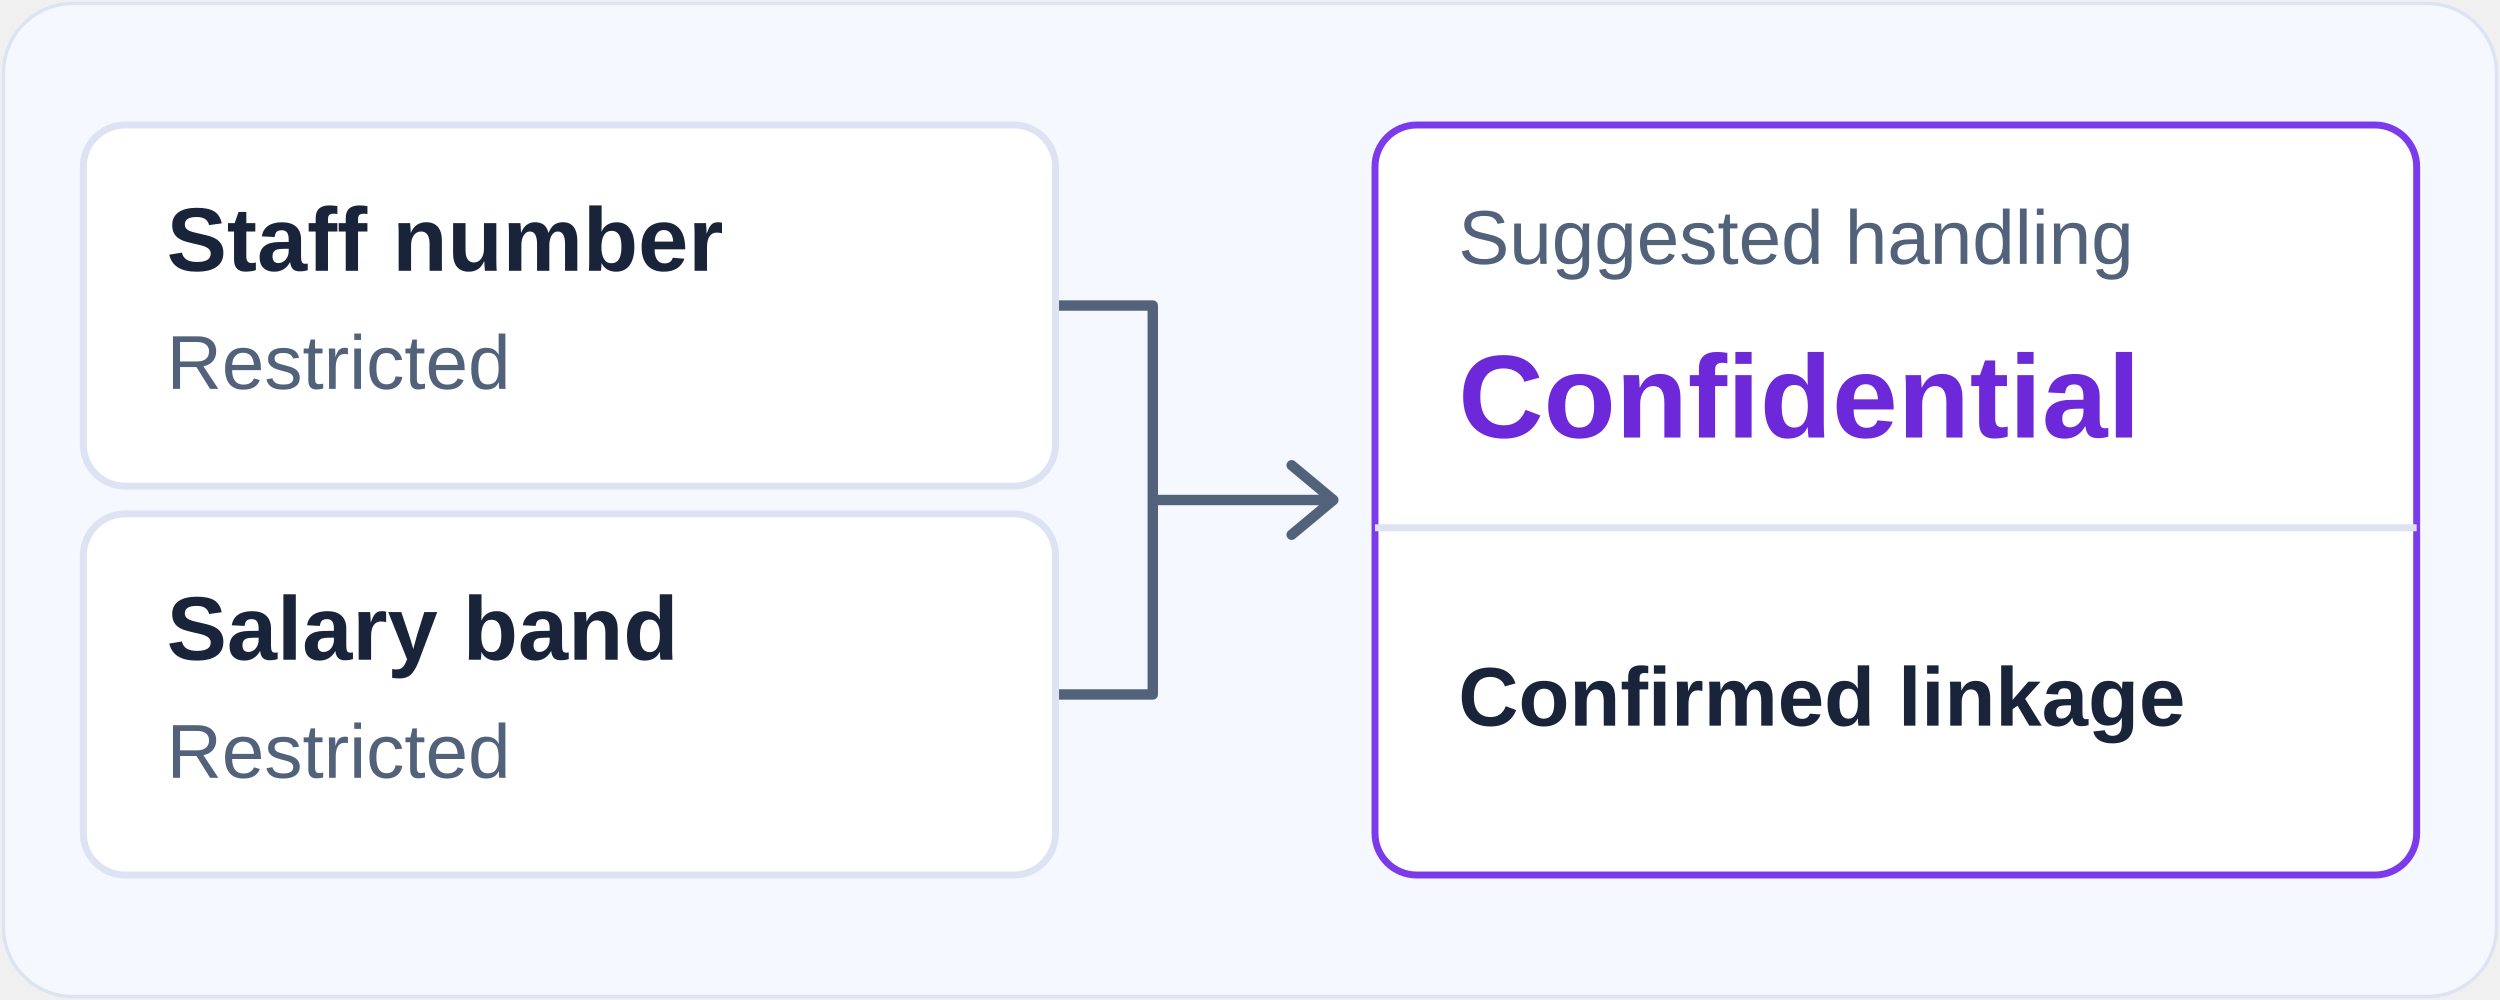
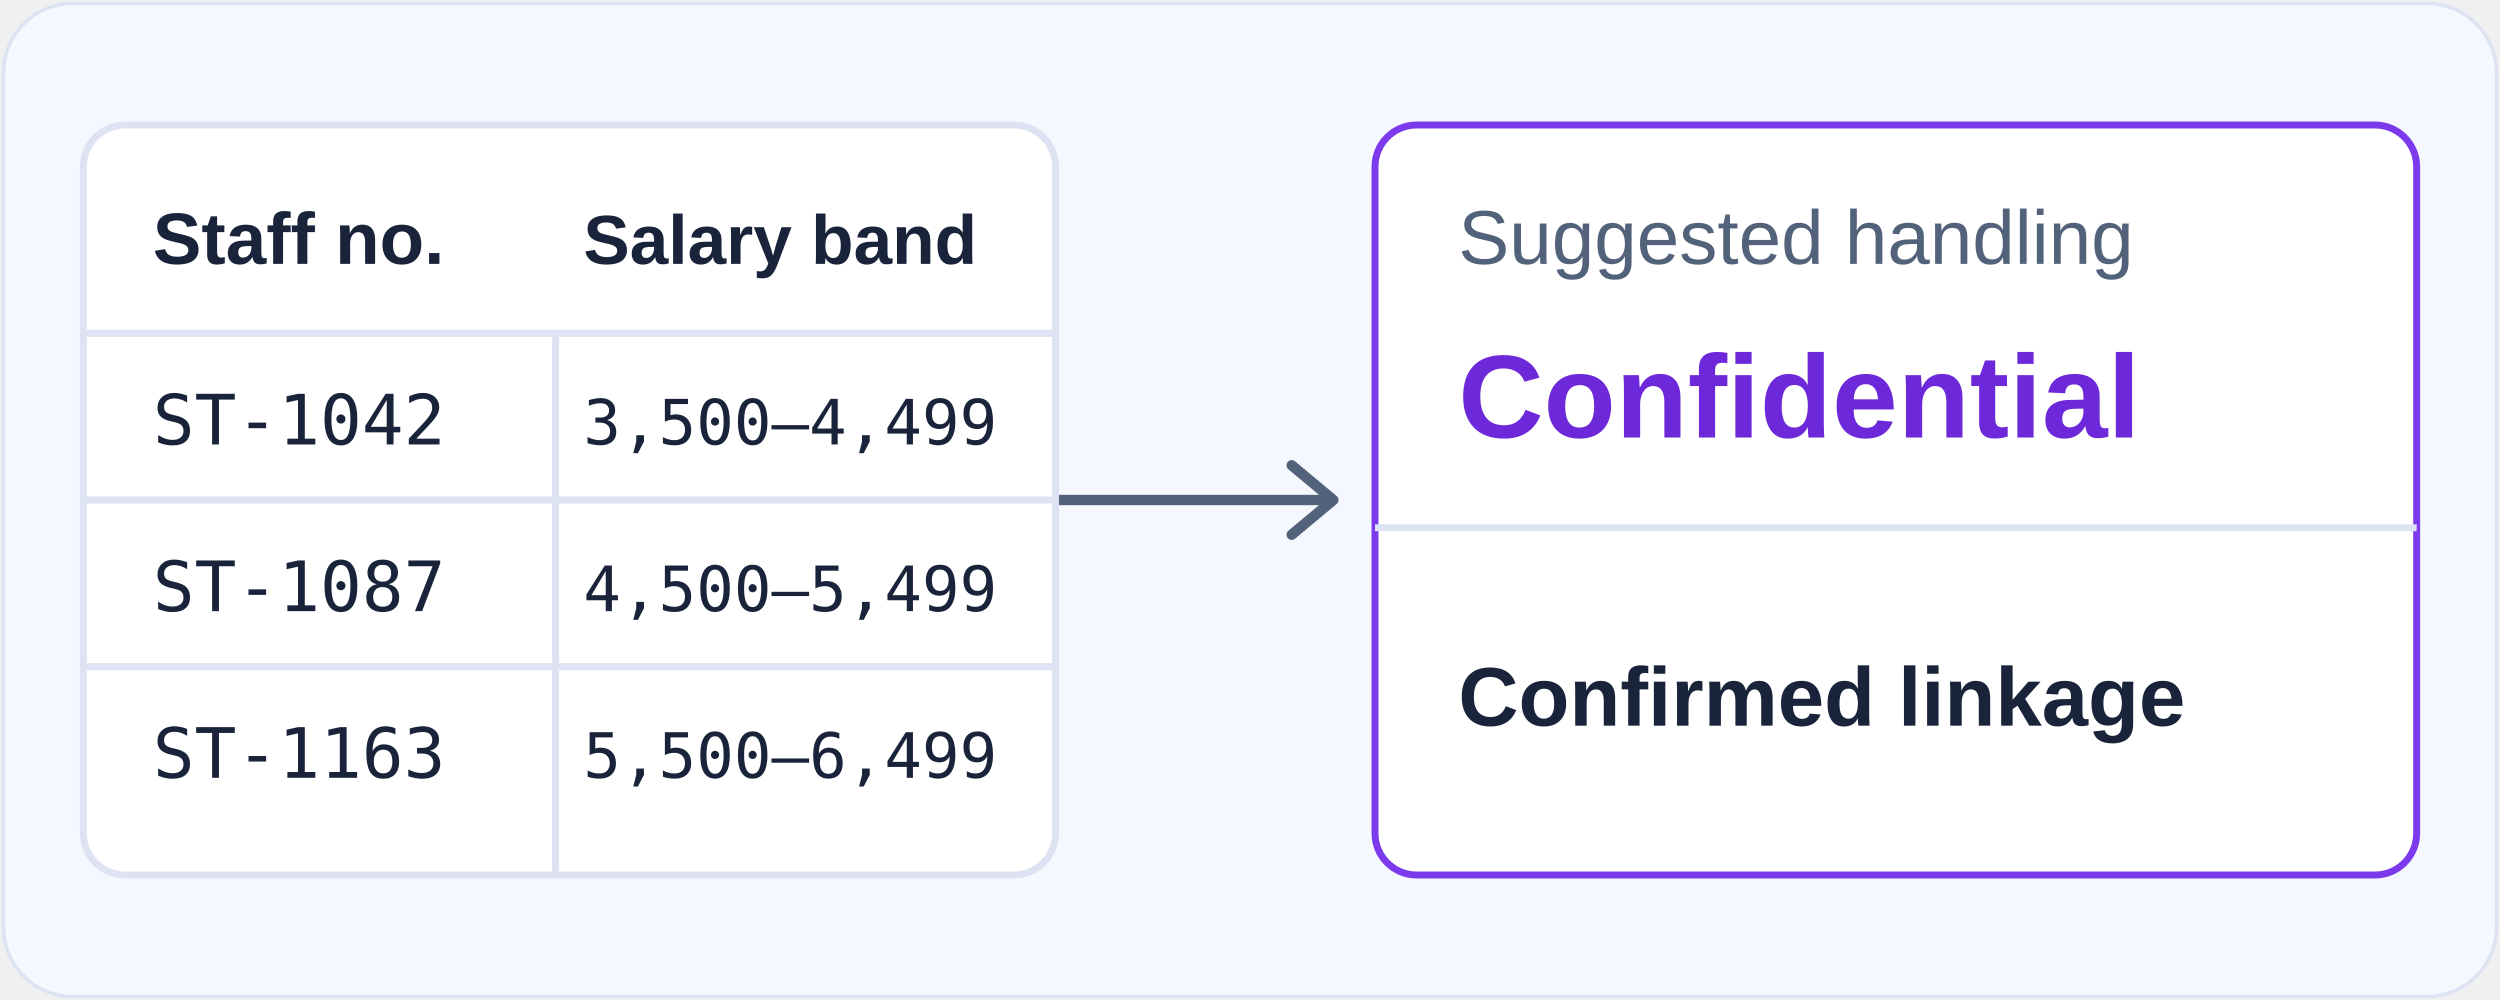
<svg xmlns="http://www.w3.org/2000/svg" viewBox="0 0 720 288" width="720" height="288" role="img" aria-labelledby="title desc">
  <rect x="1" y="1" width="718" height="286" rx="20" fill="#F6F8FF" stroke="#DDE3F3" />
-   <path d="M304 88h28v56h52m-80 56h28v-56m40-10 12 10-12 10" fill="none" stroke="#52627A" stroke-width="3" stroke-linecap="round" stroke-linejoin="round" />
-   <rect x="24" y="36" width="280" height="104" rx="12" fill="#FFFFFF" stroke="#DDE3F3" stroke-width="2" />
-   <rect x="24" y="148" width="280" height="104" rx="12" fill="#FFFFFF" stroke="#DDE3F3" stroke-width="2" />
+   <path d="M304 144h80m-12-10 12 10-12 10" fill="none" stroke="#52627A" stroke-width="3" stroke-linecap="round" stroke-linejoin="round" />
+   <rect x="24" y="36" width="280" height="216" rx="12" fill="#FFFFFF" stroke="#DDE3F3" stroke-width="2" />
  <rect x="396" y="36" width="300" height="216" rx="12" fill="#FFFFFF" stroke="#7C3AED" stroke-width="2" />
-   <path d="M396 152h300" stroke="#DDE3F3" stroke-width="2" />
+   <path d="M24 96h280m-280 48h280m-280 48h280m-144-96v156m236-100h300" stroke="#DDE3F3" stroke-width="2" />
  <g font-family="Segoe UI, Arial, sans-serif" fill="#19243A">
-     <text x="48" y="78" font-size="26" font-weight="600">Staff number</text>
-     <text x="48" y="112" font-size="22" fill="#52627A">Restricted</text>
-     <text x="48" y="190" font-size="26" font-weight="600">Salary band</text>
-     <text x="48" y="224" font-size="22" fill="#52627A">Restricted</text>
+     <text x="44" y="76" font-size="21" font-weight="600">Staff no.</text>
+     <text x="168" y="76" font-size="20" font-weight="600">Salary band</text>
+     <g font-family="Cascadia Code, Consolas, monospace">
+       <text x="44" y="128" font-size="20">ST-1042</text>
+       <text x="168" y="128" font-size="18">3,500–4,499</text>
+       <text x="44" y="176" font-size="20">ST-1087</text>
+       <text x="168" y="176" font-size="18">4,500–5,499</text>
+       <text x="44" y="224" font-size="20">ST-1163</text>
+       <text x="168" y="224" font-size="18">5,500–6,499</text>
+     </g>
    <text x="420" y="76" font-size="22" fill="#52627A">Suggested handling</text>
    <text x="420" y="126" font-size="34" font-weight="700" fill="#6D28D9">Confidential</text>
    <text x="420" y="209" font-size="24" font-weight="600">Confirmed linkage</text>
  </g>
</svg>
